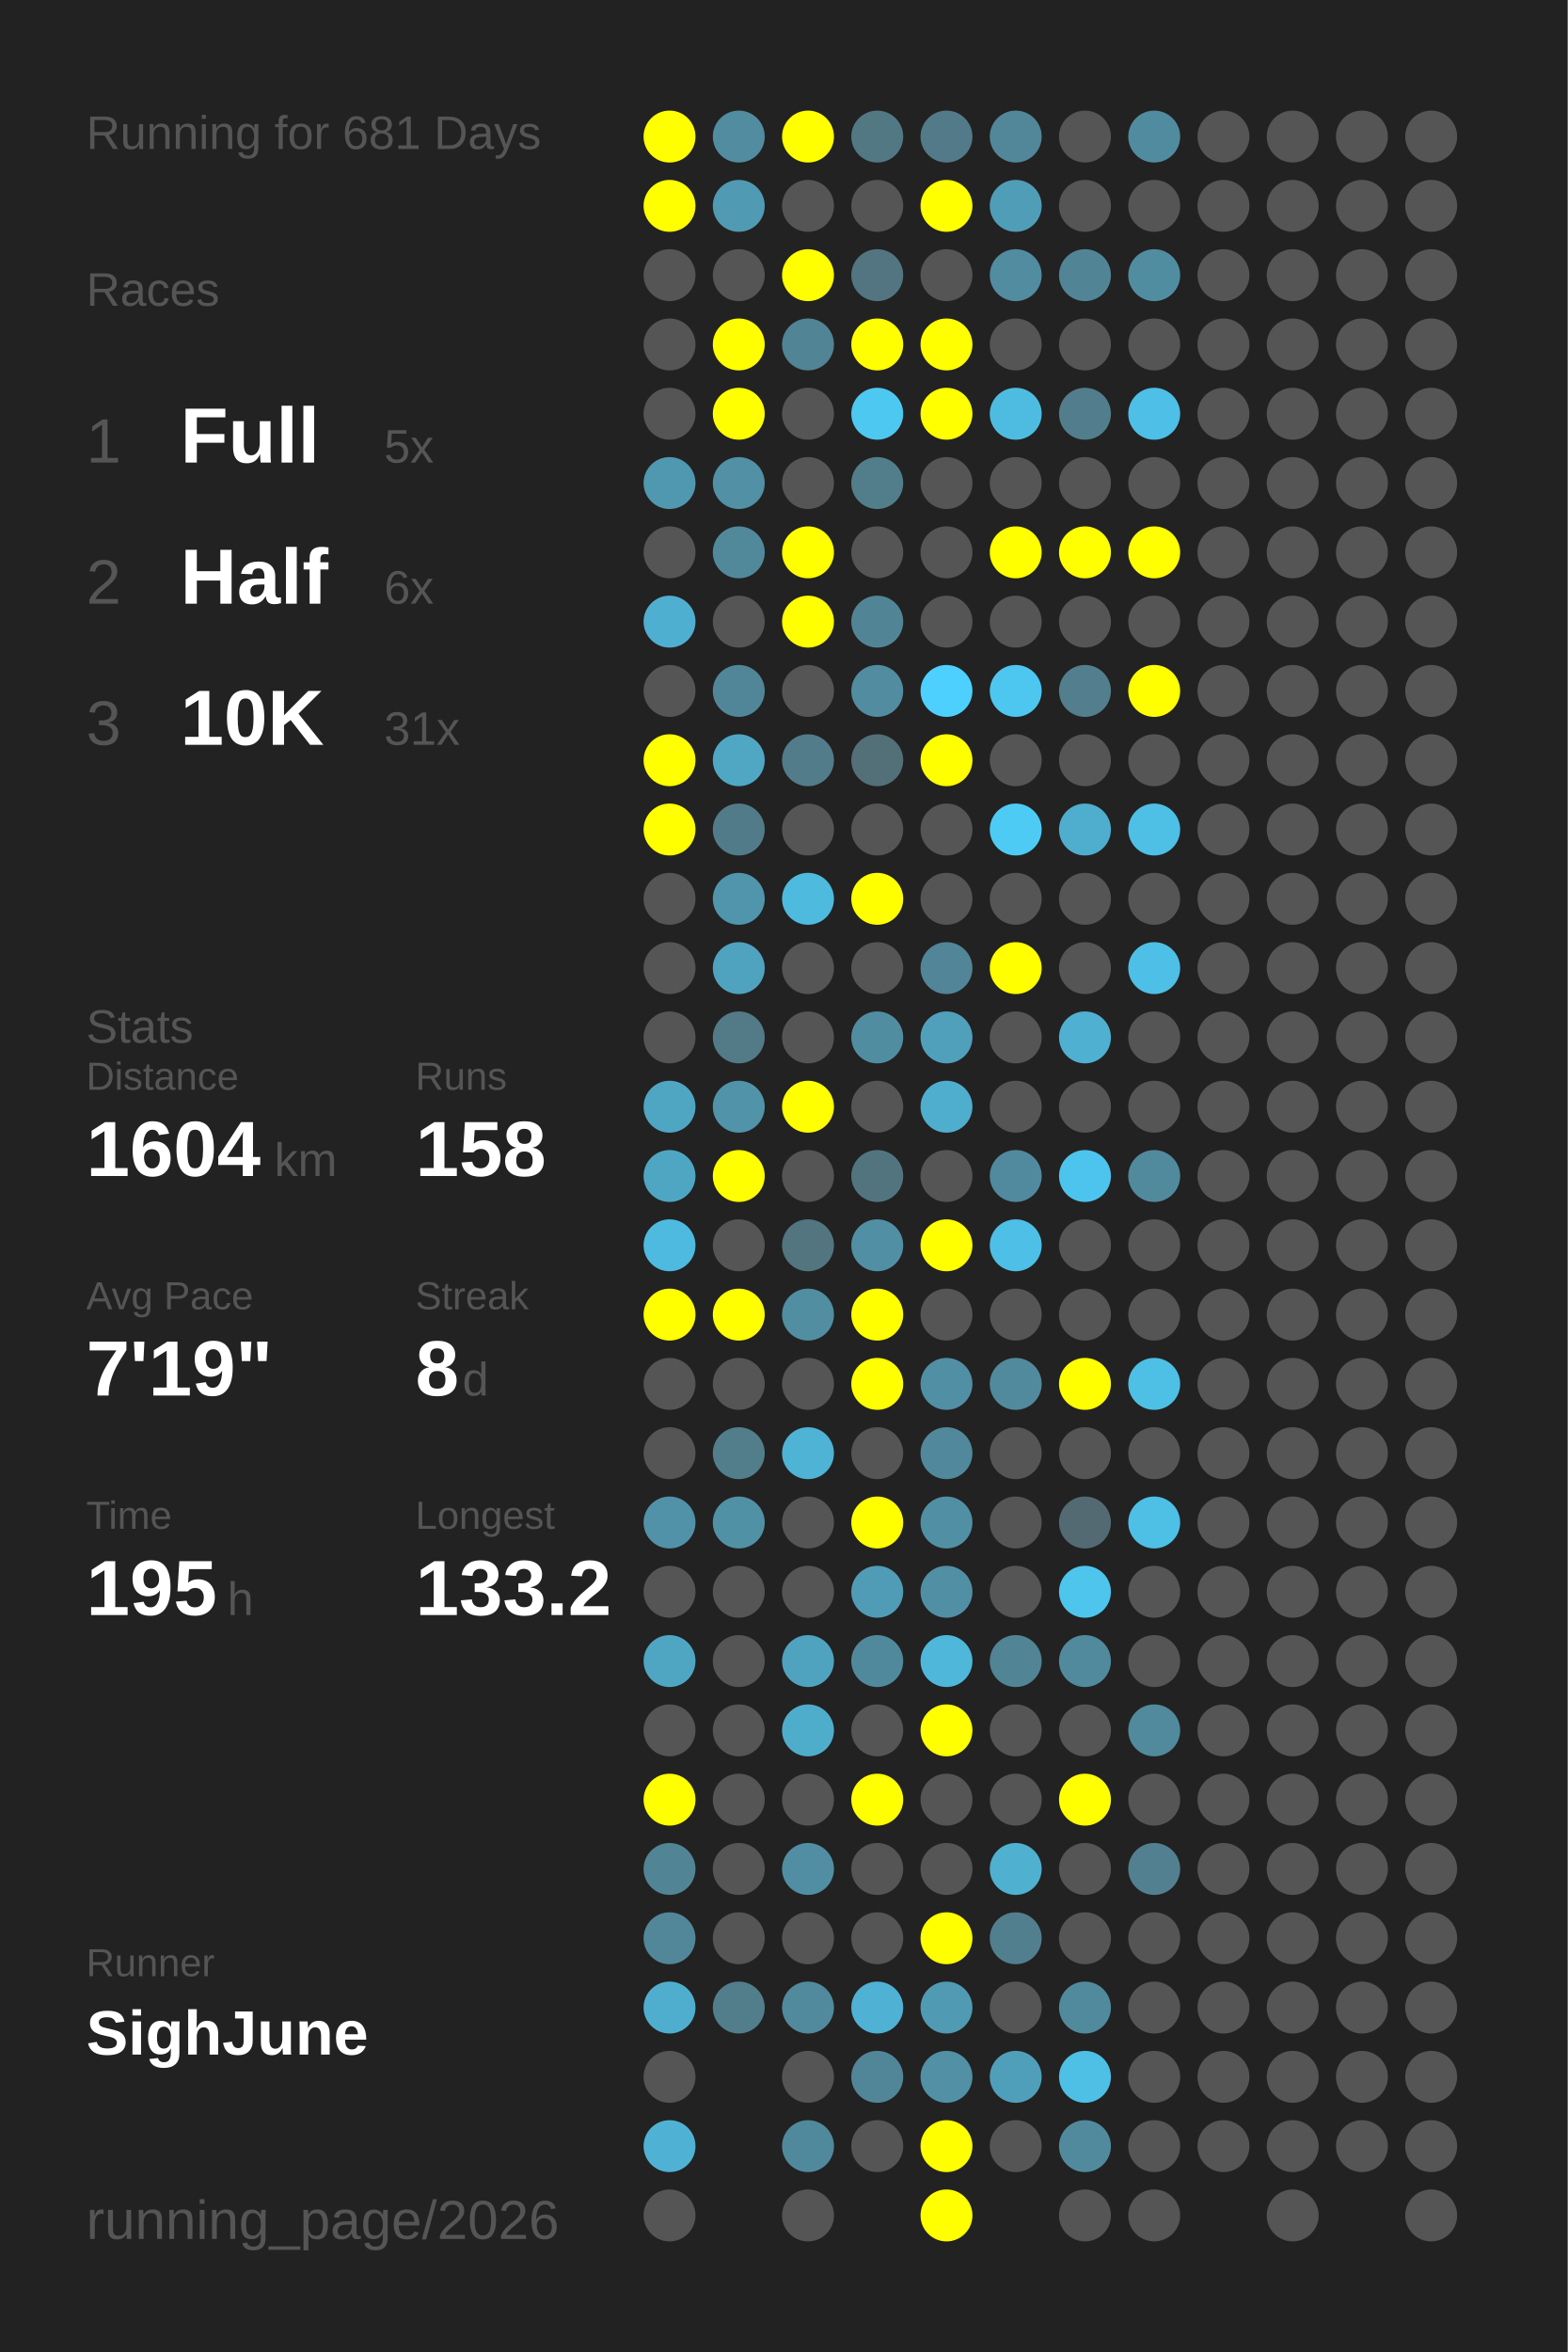
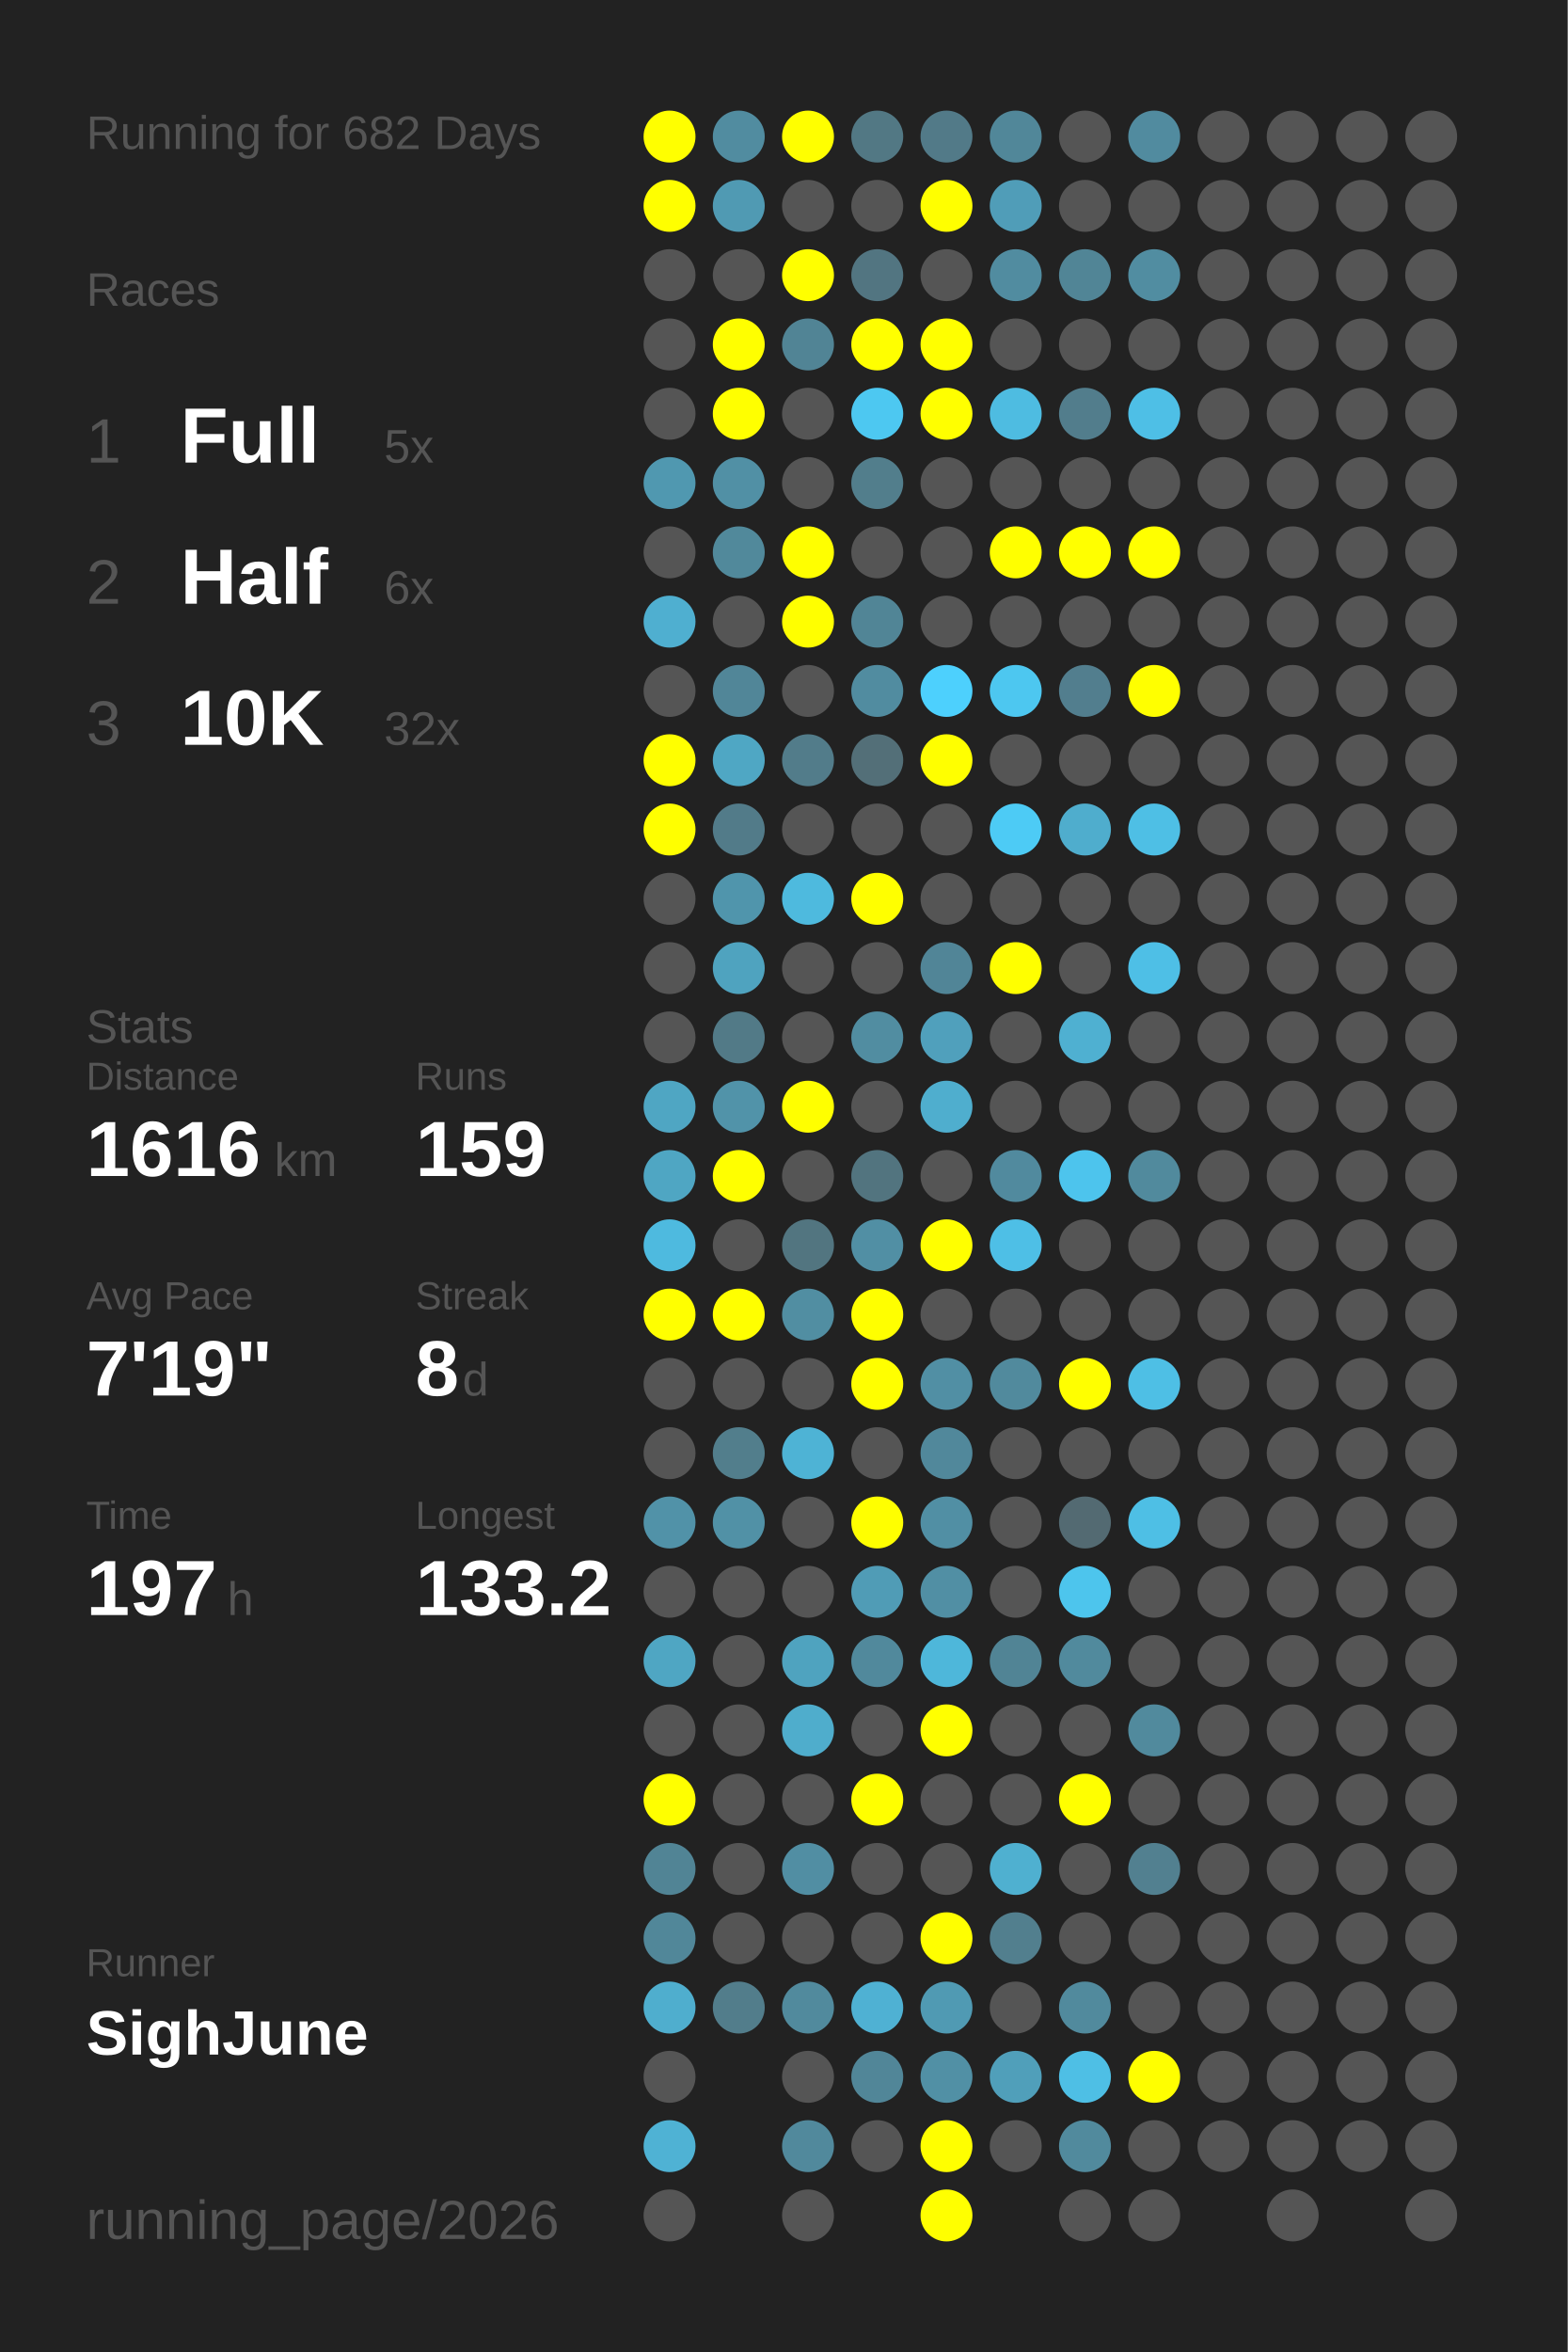
<svg xmlns="http://www.w3.org/2000/svg" baseProfile="full" height="300mm" version="1.1" viewBox="0,0,200,300" width="200mm">
  <defs />
  <rect fill="#222222" height="300" width="200" x="0" y="0" />
-   <text fill="#555555" style="font-size:6px; font-family:Arial;" x="11" y="19">Running for 681 Days</text>
+   <text fill="#555555" style="font-size:6px; font-family:Arial;" x="11" y="19">Running for 682 Days</text>
  <text fill="#555555" style="font-size:6px; font-family:Arial;" x="11" y="39">Races</text>
  <text fill="#555555" style="font-size:8px; font-family:Arial;" x="11" y="59">1</text>
  <text fill="#FFFFFF" style="font-size:10px; font-family:Arial; font-weight:bold;" x="23" y="59">Full</text>
  <text fill="#555555" style="font-size:6px; font-family:Arial;" x="49" y="59">5x</text>
  <text fill="#555555" style="font-size:8px; font-family:Arial;" x="11" y="77">2</text>
  <text fill="#FFFFFF" style="font-size:10px; font-family:Arial; font-weight:bold;" x="23" y="77">Half</text>
  <text fill="#555555" style="font-size:6px; font-family:Arial;" x="49" y="77">6x</text>
  <text fill="#555555" style="font-size:8px; font-family:Arial;" x="11" y="95">3</text>
  <text fill="#FFFFFF" style="font-size:10px; font-family:Arial; font-weight:bold;" x="23" y="95">10K</text>
-   <text fill="#555555" style="font-size:6px; font-family:Arial;" x="49" y="95">31x</text>
+   <text fill="#555555" style="font-size:6px; font-family:Arial;" x="49" y="95">32x</text>
  <text fill="#555555" style="font-size:6px; font-family:Arial;" x="11" y="133">Stats</text>
  <text fill="#555555" style="font-size:5px; font-family:Arial;" x="11" y="139">Distance</text>
-   <text fill="#FFFFFF" style="font-size:10px; font-family:Arial; font-weight:bold;" x="11" y="150">1604</text>
+   <text fill="#FFFFFF" style="font-size:10px; font-family:Arial; font-weight:bold;" x="11" y="150">1616</text>
  <text fill="#555555" style="font-size:6px; font-family:Arial;" x="35" y="150">km</text>
  <text fill="#555555" style="font-size:5px; font-family:Arial;" x="53" y="139">Runs</text>
-   <text fill="#FFFFFF" style="font-size:10px; font-family:Arial; font-weight:bold;" x="53" y="150">158</text>
+   <text fill="#FFFFFF" style="font-size:10px; font-family:Arial; font-weight:bold;" x="53" y="150">159</text>
  <text fill="#555555" style="font-size:5px; font-family:Arial;" x="11" y="167">Avg Pace</text>
  <text fill="#FFFFFF" style="font-size:10px; font-family:Arial; font-weight:bold;" x="11" y="178">7'19"</text>
  <text fill="#555555" style="font-size:5px; font-family:Arial;" x="53" y="167">Streak</text>
  <text fill="#FFFFFF" style="font-size:10px; font-family:Arial; font-weight:bold;" x="53" y="178">8</text>
  <text fill="#555555" style="font-size:6px; font-family:Arial;" x="59" y="178">d</text>
  <text fill="#555555" style="font-size:5px; font-family:Arial;" x="11" y="195">Time</text>
-   <text fill="#FFFFFF" style="font-size:10px; font-family:Arial; font-weight:bold;" x="11" y="206">195</text>
+   <text fill="#FFFFFF" style="font-size:10px; font-family:Arial; font-weight:bold;" x="11" y="206">197</text>
  <text fill="#555555" style="font-size:6px; font-family:Arial;" x="29" y="206">h</text>
  <text fill="#555555" style="font-size:5px; font-family:Arial;" x="53" y="195">Longest</text>
  <text fill="#FFFFFF" style="font-size:10px; font-family:Arial; font-weight:bold;" x="53" y="206">133.2</text>
  <text fill="#555555" style="font-size:5px; font-family:Arial;" x="11" y="252.065">Runner</text>
  <text fill="#FFFFFF" style="font-size:8px; font-family:Arial; font-weight:bold;" x="11" y="262.065">SighJune</text>
  <text fill="#555555" style="font-size:7px; font-family:Arial;" x="11" y="285.581">running_page/2026</text>
  <circle cx="85.417" cy="17.419" fill="#FFFF00" r="3.312" />
  <circle cx="85.417" cy="26.258" fill="#FFFF00" r="3.312" />
  <circle cx="85.417" cy="35.097" fill="#555555" r="3.312" />
  <circle cx="85.417" cy="43.935" fill="#555555" r="3.312" />
  <circle cx="85.417" cy="52.774" fill="#555555" r="3.312" />
  <circle cx="85.417" cy="61.613" fill="#5098b0" r="3.312" />
  <circle cx="85.417" cy="70.452" fill="#555555" r="3.312" />
  <circle cx="85.417" cy="79.29" fill="#4fafd0" r="3.312" />
  <circle cx="85.417" cy="88.129" fill="#555555" r="3.312" />
  <circle cx="85.417" cy="96.968" fill="#FFFF00" r="3.312" />
  <circle cx="85.417" cy="105.806" fill="#FFFF00" r="3.312" />
  <circle cx="85.417" cy="114.645" fill="#555555" r="3.312" />
  <circle cx="85.417" cy="123.484" fill="#555555" r="3.312" />
  <circle cx="85.417" cy="132.323" fill="#555555" r="3.312" />
  <circle cx="85.417" cy="141.161" fill="#4fa6c3" r="3.312" />
  <circle cx="85.417" cy="150" fill="#4fa6c3" r="3.312" />
  <circle cx="85.417" cy="158.839" fill="#4ebadf" r="3.312" />
  <circle cx="85.417" cy="167.677" fill="#FFFF00" r="3.312" />
  <circle cx="85.417" cy="176.516" fill="#555555" r="3.312" />
  <circle cx="85.417" cy="185.355" fill="#555555" r="3.312" />
  <circle cx="85.417" cy="194.194" fill="#5192a8" r="3.312" />
  <circle cx="85.417" cy="203.032" fill="#555555" r="3.312" />
  <circle cx="85.417" cy="211.871" fill="#4fa6c3" r="3.312" />
  <circle cx="85.417" cy="220.71" fill="#555555" r="3.312" />
  <circle cx="85.417" cy="229.548" fill="#FFFF00" r="3.312" />
  <circle cx="85.417" cy="238.387" fill="#518495" r="3.312" />
  <circle cx="85.417" cy="247.226" fill="#518799" r="3.312" />
  <circle cx="85.417" cy="256.065" fill="#4faece" r="3.312" />
  <circle cx="85.417" cy="264.903" fill="#555555" r="3.312" />
  <circle cx="85.417" cy="273.742" fill="#4fb2d4" r="3.312" />
  <circle cx="85.417" cy="282.581" fill="#555555" r="3.312" />
  <circle cx="94.25" cy="17.419" fill="#518ca0" r="3.312" />
  <circle cx="94.25" cy="26.258" fill="#509ab3" r="3.312" />
  <circle cx="94.25" cy="35.097" fill="#555555" r="3.312" />
  <circle cx="94.25" cy="43.935" fill="#FFFF00" r="3.312" />
  <circle cx="94.25" cy="52.774" fill="#FFFF00" r="3.312" />
  <circle cx="94.25" cy="61.613" fill="#5190a5" r="3.312" />
  <circle cx="94.25" cy="70.452" fill="#51899b" r="3.312" />
  <circle cx="94.25" cy="79.29" fill="#555555" r="3.312" />
  <circle cx="94.25" cy="88.129" fill="#518698" r="3.312" />
  <circle cx="94.25" cy="96.968" fill="#4fa7c4" r="3.312" />
  <circle cx="94.25" cy="105.806" fill="#527b89" r="3.312" />
  <circle cx="94.25" cy="114.645" fill="#5095ac" r="3.312" />
  <circle cx="94.25" cy="123.484" fill="#4fa3bf" r="3.312" />
  <circle cx="94.25" cy="132.323" fill="#527a87" r="3.312" />
  <circle cx="94.25" cy="141.161" fill="#5193a9" r="3.312" />
  <circle cx="94.25" cy="150" fill="#FFFF00" r="3.312" />
  <circle cx="94.25" cy="158.839" fill="#555555" r="3.312" />
  <circle cx="94.25" cy="167.677" fill="#FFFF00" r="3.312" />
  <circle cx="94.25" cy="176.516" fill="#555555" r="3.312" />
  <circle cx="94.25" cy="185.355" fill="#527e8c" r="3.312" />
  <circle cx="94.25" cy="194.194" fill="#5191a6" r="3.312" />
  <circle cx="94.25" cy="203.032" fill="#555555" r="3.312" />
  <circle cx="94.25" cy="211.871" fill="#555555" r="3.312" />
  <circle cx="94.25" cy="220.71" fill="#555555" r="3.312" />
  <circle cx="94.25" cy="229.548" fill="#555555" r="3.312" />
  <circle cx="94.25" cy="238.387" fill="#555555" r="3.312" />
  <circle cx="94.25" cy="247.226" fill="#555555" r="3.312" />
  <circle cx="94.25" cy="256.065" fill="#527d8b" r="3.312" />
  <circle cx="103.083" cy="17.419" fill="#FFFF00" r="3.312" />
  <circle cx="103.083" cy="26.258" fill="#555555" r="3.312" />
  <circle cx="103.083" cy="35.097" fill="#FFFF00" r="3.312" />
  <circle cx="103.083" cy="43.935" fill="#518495" r="3.312" />
  <circle cx="103.083" cy="52.774" fill="#555555" r="3.312" />
  <circle cx="103.083" cy="61.613" fill="#555555" r="3.312" />
  <circle cx="103.083" cy="70.452" fill="#FFFF00" r="3.312" />
  <circle cx="103.083" cy="79.29" fill="#FFFF00" r="3.312" />
  <circle cx="103.083" cy="88.129" fill="#555555" r="3.312" />
  <circle cx="103.083" cy="96.968" fill="#527c8a" r="3.312" />
  <circle cx="103.083" cy="105.806" fill="#555555" r="3.312" />
  <circle cx="103.083" cy="114.645" fill="#4ebade" r="3.312" />
  <circle cx="103.083" cy="123.484" fill="#555555" r="3.312" />
  <circle cx="103.083" cy="132.323" fill="#555555" r="3.312" />
  <circle cx="103.083" cy="141.161" fill="#FFFF00" r="3.312" />
  <circle cx="103.083" cy="150" fill="#555555" r="3.312" />
  <circle cx="103.083" cy="158.839" fill="#527580" r="3.312" />
  <circle cx="103.083" cy="167.677" fill="#518ea2" r="3.312" />
  <circle cx="103.083" cy="176.516" fill="#555555" r="3.312" />
  <circle cx="103.083" cy="185.355" fill="#4eb3d5" r="3.312" />
  <circle cx="103.083" cy="194.194" fill="#555555" r="3.312" />
  <circle cx="103.083" cy="203.032" fill="#555555" r="3.312" />
  <circle cx="103.083" cy="211.871" fill="#4fa3bf" r="3.312" />
  <circle cx="103.083" cy="220.71" fill="#4fadcc" r="3.312" />
  <circle cx="103.083" cy="229.548" fill="#555555" r="3.312" />
  <circle cx="103.083" cy="238.387" fill="#518ea3" r="3.312" />
  <circle cx="103.083" cy="247.226" fill="#555555" r="3.312" />
  <circle cx="103.083" cy="256.065" fill="#518a9d" r="3.312" />
  <circle cx="103.083" cy="264.903" fill="#555555" r="3.312" />
  <circle cx="103.083" cy="273.742" fill="#51899c" r="3.312" />
  <circle cx="103.083" cy="282.581" fill="#555555" r="3.312" />
  <circle cx="111.917" cy="17.419" fill="#527884" r="3.312" />
  <circle cx="111.917" cy="26.258" fill="#555555" r="3.312" />
  <circle cx="111.917" cy="35.097" fill="#527581" r="3.312" />
  <circle cx="111.917" cy="43.935" fill="#FFFF00" r="3.312" />
  <circle cx="111.917" cy="52.774" fill="#4dc8f1" r="3.312" />
  <circle cx="111.917" cy="61.613" fill="#527e8c" r="3.312" />
  <circle cx="111.917" cy="70.452" fill="#555555" r="3.312" />
  <circle cx="111.917" cy="79.29" fill="#518596" r="3.312" />
  <circle cx="111.917" cy="88.129" fill="#518ca0" r="3.312" />
  <circle cx="111.917" cy="96.968" fill="#536f78" r="3.312" />
  <circle cx="111.917" cy="105.806" fill="#555555" r="3.312" />
  <circle cx="111.917" cy="114.645" fill="#FFFF00" r="3.312" />
  <circle cx="111.917" cy="123.484" fill="#555555" r="3.312" />
  <circle cx="111.917" cy="132.323" fill="#518da1" r="3.312" />
  <circle cx="111.917" cy="141.161" fill="#555555" r="3.312" />
  <circle cx="111.917" cy="150" fill="#52747f" r="3.312" />
  <circle cx="111.917" cy="158.839" fill="#518fa4" r="3.312" />
  <circle cx="111.917" cy="167.677" fill="#FFFF00" r="3.312" />
  <circle cx="111.917" cy="176.516" fill="#FFFF00" r="3.312" />
  <circle cx="111.917" cy="185.355" fill="#555555" r="3.312" />
  <circle cx="111.917" cy="194.194" fill="#FFFF00" r="3.312" />
  <circle cx="111.917" cy="203.032" fill="#509cb6" r="3.312" />
  <circle cx="111.917" cy="211.871" fill="#51899c" r="3.312" />
  <circle cx="111.917" cy="220.71" fill="#555555" r="3.312" />
  <circle cx="111.917" cy="229.548" fill="#FFFF00" r="3.312" />
  <circle cx="111.917" cy="238.387" fill="#555555" r="3.312" />
  <circle cx="111.917" cy="247.226" fill="#555555" r="3.312" />
  <circle cx="111.917" cy="256.065" fill="#4fb1d3" r="3.312" />
  <circle cx="111.917" cy="264.903" fill="#518698" r="3.312" />
  <circle cx="111.917" cy="273.742" fill="#555555" r="3.312" />
  <circle cx="120.75" cy="17.419" fill="#527a88" r="3.312" />
  <circle cx="120.75" cy="26.258" fill="#FFFF00" r="3.312" />
  <circle cx="120.75" cy="35.097" fill="#555555" r="3.312" />
  <circle cx="120.75" cy="43.935" fill="#FFFF00" r="3.312" />
  <circle cx="120.75" cy="52.774" fill="#FFFF00" r="3.312" />
  <circle cx="120.75" cy="61.613" fill="#555555" r="3.312" />
  <circle cx="120.75" cy="70.452" fill="#555555" r="3.312" />
  <circle cx="120.75" cy="79.29" fill="#555555" r="3.312" />
  <circle cx="120.75" cy="88.129" fill="#4dd0fd" r="3.312" />
  <circle cx="120.75" cy="96.968" fill="#FFFF00" r="3.312" />
  <circle cx="120.75" cy="105.806" fill="#555555" r="3.312" />
  <circle cx="120.75" cy="114.645" fill="#555555" r="3.312" />
  <circle cx="120.75" cy="123.484" fill="#518597" r="3.312" />
  <circle cx="120.75" cy="132.323" fill="#50a0bc" r="3.312" />
  <circle cx="120.75" cy="141.161" fill="#4faece" r="3.312" />
  <circle cx="120.75" cy="150" fill="#555555" r="3.312" />
  <circle cx="120.75" cy="158.839" fill="#FFFF00" r="3.312" />
  <circle cx="120.75" cy="167.677" fill="#555555" r="3.312" />
  <circle cx="120.75" cy="176.516" fill="#518fa4" r="3.312" />
  <circle cx="120.75" cy="185.355" fill="#51889b" r="3.312" />
  <circle cx="120.75" cy="194.194" fill="#518fa4" r="3.312" />
  <circle cx="120.75" cy="203.032" fill="#518fa4" r="3.312" />
  <circle cx="120.75" cy="211.871" fill="#4eb7da" r="3.312" />
  <circle cx="120.75" cy="220.71" fill="#FFFF00" r="3.312" />
  <circle cx="120.75" cy="229.548" fill="#555555" r="3.312" />
  <circle cx="120.75" cy="238.387" fill="#555555" r="3.312" />
  <circle cx="120.75" cy="247.226" fill="#FFFF00" r="3.312" />
  <circle cx="120.75" cy="256.065" fill="#509ab3" r="3.312" />
  <circle cx="120.75" cy="264.903" fill="#5190a5" r="3.312" />
  <circle cx="120.75" cy="273.742" fill="#FFFF00" r="3.312" />
  <circle cx="120.75" cy="282.581" fill="#FFFF00" r="3.312" />
  <circle cx="129.583" cy="17.419" fill="#518799" r="3.312" />
  <circle cx="129.583" cy="26.258" fill="#509db8" r="3.312" />
  <circle cx="129.583" cy="35.097" fill="#518ca0" r="3.312" />
  <circle cx="129.583" cy="43.935" fill="#555555" r="3.312" />
  <circle cx="129.583" cy="52.774" fill="#4ebce1" r="3.312" />
  <circle cx="129.583" cy="61.613" fill="#555555" r="3.312" />
  <circle cx="129.583" cy="70.452" fill="#FFFF00" r="3.312" />
  <circle cx="129.583" cy="79.29" fill="#555555" r="3.312" />
  <circle cx="129.583" cy="88.129" fill="#4dc7f0" r="3.312" />
  <circle cx="129.583" cy="96.968" fill="#555555" r="3.312" />
  <circle cx="129.583" cy="105.806" fill="#4dcbf5" r="3.312" />
  <circle cx="129.583" cy="114.645" fill="#555555" r="3.312" />
  <circle cx="129.583" cy="123.484" fill="#FFFF00" r="3.312" />
  <circle cx="129.583" cy="132.323" fill="#555555" r="3.312" />
  <circle cx="129.583" cy="141.161" fill="#555555" r="3.312" />
  <circle cx="129.583" cy="150" fill="#518a9e" r="3.312" />
  <circle cx="129.583" cy="158.839" fill="#4ebfe6" r="3.312" />
  <circle cx="129.583" cy="167.677" fill="#555555" r="3.312" />
  <circle cx="129.583" cy="176.516" fill="#518a9d" r="3.312" />
  <circle cx="129.583" cy="185.355" fill="#555555" r="3.312" />
  <circle cx="129.583" cy="194.194" fill="#555555" r="3.312" />
  <circle cx="129.583" cy="203.032" fill="#555555" r="3.312" />
  <circle cx="129.583" cy="211.871" fill="#518495" r="3.312" />
  <circle cx="129.583" cy="220.71" fill="#555555" r="3.312" />
  <circle cx="129.583" cy="229.548" fill="#555555" r="3.312" />
  <circle cx="129.583" cy="238.387" fill="#4fb0d0" r="3.312" />
  <circle cx="129.583" cy="247.226" fill="#527f8e" r="3.312" />
  <circle cx="129.583" cy="256.065" fill="#555555" r="3.312" />
  <circle cx="129.583" cy="264.903" fill="#509fba" r="3.312" />
  <circle cx="129.583" cy="273.742" fill="#555555" r="3.312" />
  <circle cx="138.417" cy="17.419" fill="#555555" r="3.312" />
  <circle cx="138.417" cy="26.258" fill="#555555" r="3.312" />
  <circle cx="138.417" cy="35.097" fill="#518596" r="3.312" />
  <circle cx="138.417" cy="43.935" fill="#555555" r="3.312" />
  <circle cx="138.417" cy="52.774" fill="#527d8c" r="3.312" />
  <circle cx="138.417" cy="61.613" fill="#555555" r="3.312" />
  <circle cx="138.417" cy="70.452" fill="#FFFF00" r="3.312" />
  <circle cx="138.417" cy="79.29" fill="#555555" r="3.312" />
  <circle cx="138.417" cy="88.129" fill="#527e8e" r="3.312" />
  <circle cx="138.417" cy="96.968" fill="#555555" r="3.312" />
  <circle cx="138.417" cy="105.806" fill="#4fadcd" r="3.312" />
  <circle cx="138.417" cy="114.645" fill="#555555" r="3.312" />
  <circle cx="138.417" cy="123.484" fill="#555555" r="3.312" />
  <circle cx="138.417" cy="132.323" fill="#4fb0d1" r="3.312" />
  <circle cx="138.417" cy="141.161" fill="#555555" r="3.312" />
  <circle cx="138.417" cy="150" fill="#4dc4ed" r="3.312" />
  <circle cx="138.417" cy="158.839" fill="#555555" r="3.312" />
  <circle cx="138.417" cy="167.677" fill="#555555" r="3.312" />
  <circle cx="138.417" cy="176.516" fill="#FFFF00" r="3.312" />
  <circle cx="138.417" cy="185.355" fill="#555555" r="3.312" />
  <circle cx="138.417" cy="194.194" fill="#536a72" r="3.312" />
  <circle cx="138.417" cy="203.032" fill="#4dc5ed" r="3.312" />
  <circle cx="138.417" cy="211.871" fill="#518a9d" r="3.312" />
  <circle cx="138.417" cy="220.71" fill="#555555" r="3.312" />
  <circle cx="138.417" cy="229.548" fill="#FFFF00" r="3.312" />
  <circle cx="138.417" cy="238.387" fill="#555555" r="3.312" />
  <circle cx="138.417" cy="247.226" fill="#555555" r="3.312" />
  <circle cx="138.417" cy="256.065" fill="#518a9d" r="3.312" />
  <circle cx="138.417" cy="264.903" fill="#4ebfe5" r="3.312" />
  <circle cx="138.417" cy="273.742" fill="#518a9d" r="3.312" />
  <circle cx="138.417" cy="282.581" fill="#555555" r="3.312" />
  <circle cx="147.25" cy="17.419" fill="#518b9f" r="3.312" />
  <circle cx="147.25" cy="26.258" fill="#555555" r="3.312" />
  <circle cx="147.25" cy="35.097" fill="#518da1" r="3.312" />
  <circle cx="147.25" cy="43.935" fill="#555555" r="3.312" />
  <circle cx="147.25" cy="52.774" fill="#4ebfe6" r="3.312" />
  <circle cx="147.25" cy="61.613" fill="#555555" r="3.312" />
  <circle cx="147.25" cy="70.452" fill="#FFFF00" r="3.312" />
  <circle cx="147.25" cy="79.29" fill="#555555" r="3.312" />
  <circle cx="147.25" cy="88.129" fill="#FFFF00" r="3.312" />
  <circle cx="147.25" cy="96.968" fill="#555555" r="3.312" />
  <circle cx="147.25" cy="105.806" fill="#4ebfe5" r="3.312" />
  <circle cx="147.25" cy="114.645" fill="#555555" r="3.312" />
  <circle cx="147.25" cy="123.484" fill="#4ebfe6" r="3.312" />
  <circle cx="147.25" cy="132.323" fill="#555555" r="3.312" />
  <circle cx="147.25" cy="141.161" fill="#555555" r="3.312" />
  <circle cx="147.25" cy="150" fill="#518a9d" r="3.312" />
  <circle cx="147.25" cy="158.839" fill="#555555" r="3.312" />
  <circle cx="147.25" cy="167.677" fill="#555555" r="3.312" />
  <circle cx="147.25" cy="176.516" fill="#4ebfe5" r="3.312" />
  <circle cx="147.25" cy="185.355" fill="#555555" r="3.312" />
  <circle cx="147.25" cy="194.194" fill="#4ebfe5" r="3.312" />
  <circle cx="147.25" cy="203.032" fill="#555555" r="3.312" />
  <circle cx="147.25" cy="211.871" fill="#555555" r="3.312" />
  <circle cx="147.25" cy="220.71" fill="#518a9d" r="3.312" />
  <circle cx="147.25" cy="229.548" fill="#555555" r="3.312" />
  <circle cx="147.25" cy="238.387" fill="#528090" r="3.312" />
  <circle cx="147.25" cy="247.226" fill="#555555" r="3.312" />
  <circle cx="147.25" cy="256.065" fill="#555555" r="3.312" />
-   <circle cx="147.25" cy="264.903" fill="#555555" r="3.312" />
+   <circle cx="147.25" cy="264.903" fill="#FFFF00" r="3.312" />
  <circle cx="147.25" cy="273.742" fill="#555555" r="3.312" />
  <circle cx="147.25" cy="282.581" fill="#555555" r="3.312" />
  <circle cx="156.083" cy="17.419" fill="#555555" r="3.312" />
  <circle cx="156.083" cy="26.258" fill="#555555" r="3.312" />
  <circle cx="156.083" cy="35.097" fill="#555555" r="3.312" />
  <circle cx="156.083" cy="43.935" fill="#555555" r="3.312" />
  <circle cx="156.083" cy="52.774" fill="#555555" r="3.312" />
  <circle cx="156.083" cy="61.613" fill="#555555" r="3.312" />
  <circle cx="156.083" cy="70.452" fill="#555555" r="3.312" />
  <circle cx="156.083" cy="79.29" fill="#555555" r="3.312" />
  <circle cx="156.083" cy="88.129" fill="#555555" r="3.312" />
  <circle cx="156.083" cy="96.968" fill="#555555" r="3.312" />
  <circle cx="156.083" cy="105.806" fill="#555555" r="3.312" />
  <circle cx="156.083" cy="114.645" fill="#555555" r="3.312" />
  <circle cx="156.083" cy="123.484" fill="#555555" r="3.312" />
  <circle cx="156.083" cy="132.323" fill="#555555" r="3.312" />
  <circle cx="156.083" cy="141.161" fill="#555555" r="3.312" />
  <circle cx="156.083" cy="150" fill="#555555" r="3.312" />
  <circle cx="156.083" cy="158.839" fill="#555555" r="3.312" />
  <circle cx="156.083" cy="167.677" fill="#555555" r="3.312" />
  <circle cx="156.083" cy="176.516" fill="#555555" r="3.312" />
  <circle cx="156.083" cy="185.355" fill="#555555" r="3.312" />
  <circle cx="156.083" cy="194.194" fill="#555555" r="3.312" />
  <circle cx="156.083" cy="203.032" fill="#555555" r="3.312" />
  <circle cx="156.083" cy="211.871" fill="#555555" r="3.312" />
  <circle cx="156.083" cy="220.71" fill="#555555" r="3.312" />
  <circle cx="156.083" cy="229.548" fill="#555555" r="3.312" />
  <circle cx="156.083" cy="238.387" fill="#555555" r="3.312" />
  <circle cx="156.083" cy="247.226" fill="#555555" r="3.312" />
  <circle cx="156.083" cy="256.065" fill="#555555" r="3.312" />
  <circle cx="156.083" cy="264.903" fill="#555555" r="3.312" />
  <circle cx="156.083" cy="273.742" fill="#555555" r="3.312" />
  <circle cx="164.917" cy="17.419" fill="#555555" r="3.312" />
  <circle cx="164.917" cy="26.258" fill="#555555" r="3.312" />
  <circle cx="164.917" cy="35.097" fill="#555555" r="3.312" />
  <circle cx="164.917" cy="43.935" fill="#555555" r="3.312" />
  <circle cx="164.917" cy="52.774" fill="#555555" r="3.312" />
  <circle cx="164.917" cy="61.613" fill="#555555" r="3.312" />
  <circle cx="164.917" cy="70.452" fill="#555555" r="3.312" />
  <circle cx="164.917" cy="79.29" fill="#555555" r="3.312" />
  <circle cx="164.917" cy="88.129" fill="#555555" r="3.312" />
  <circle cx="164.917" cy="96.968" fill="#555555" r="3.312" />
  <circle cx="164.917" cy="105.806" fill="#555555" r="3.312" />
  <circle cx="164.917" cy="114.645" fill="#555555" r="3.312" />
  <circle cx="164.917" cy="123.484" fill="#555555" r="3.312" />
  <circle cx="164.917" cy="132.323" fill="#555555" r="3.312" />
  <circle cx="164.917" cy="141.161" fill="#555555" r="3.312" />
  <circle cx="164.917" cy="150" fill="#555555" r="3.312" />
  <circle cx="164.917" cy="158.839" fill="#555555" r="3.312" />
  <circle cx="164.917" cy="167.677" fill="#555555" r="3.312" />
  <circle cx="164.917" cy="176.516" fill="#555555" r="3.312" />
  <circle cx="164.917" cy="185.355" fill="#555555" r="3.312" />
  <circle cx="164.917" cy="194.194" fill="#555555" r="3.312" />
  <circle cx="164.917" cy="203.032" fill="#555555" r="3.312" />
  <circle cx="164.917" cy="211.871" fill="#555555" r="3.312" />
  <circle cx="164.917" cy="220.71" fill="#555555" r="3.312" />
  <circle cx="164.917" cy="229.548" fill="#555555" r="3.312" />
  <circle cx="164.917" cy="238.387" fill="#555555" r="3.312" />
  <circle cx="164.917" cy="247.226" fill="#555555" r="3.312" />
  <circle cx="164.917" cy="256.065" fill="#555555" r="3.312" />
  <circle cx="164.917" cy="264.903" fill="#555555" r="3.312" />
  <circle cx="164.917" cy="273.742" fill="#555555" r="3.312" />
  <circle cx="164.917" cy="282.581" fill="#555555" r="3.312" />
  <circle cx="173.75" cy="17.419" fill="#555555" r="3.312" />
  <circle cx="173.75" cy="26.258" fill="#555555" r="3.312" />
  <circle cx="173.75" cy="35.097" fill="#555555" r="3.312" />
  <circle cx="173.75" cy="43.935" fill="#555555" r="3.312" />
  <circle cx="173.75" cy="52.774" fill="#555555" r="3.312" />
  <circle cx="173.75" cy="61.613" fill="#555555" r="3.312" />
  <circle cx="173.75" cy="70.452" fill="#555555" r="3.312" />
  <circle cx="173.75" cy="79.29" fill="#555555" r="3.312" />
  <circle cx="173.75" cy="88.129" fill="#555555" r="3.312" />
  <circle cx="173.75" cy="96.968" fill="#555555" r="3.312" />
  <circle cx="173.75" cy="105.806" fill="#555555" r="3.312" />
  <circle cx="173.75" cy="114.645" fill="#555555" r="3.312" />
  <circle cx="173.75" cy="123.484" fill="#555555" r="3.312" />
  <circle cx="173.75" cy="132.323" fill="#555555" r="3.312" />
  <circle cx="173.75" cy="141.161" fill="#555555" r="3.312" />
  <circle cx="173.75" cy="150" fill="#555555" r="3.312" />
  <circle cx="173.75" cy="158.839" fill="#555555" r="3.312" />
  <circle cx="173.75" cy="167.677" fill="#555555" r="3.312" />
  <circle cx="173.75" cy="176.516" fill="#555555" r="3.312" />
  <circle cx="173.75" cy="185.355" fill="#555555" r="3.312" />
  <circle cx="173.75" cy="194.194" fill="#555555" r="3.312" />
  <circle cx="173.75" cy="203.032" fill="#555555" r="3.312" />
  <circle cx="173.75" cy="211.871" fill="#555555" r="3.312" />
  <circle cx="173.75" cy="220.71" fill="#555555" r="3.312" />
  <circle cx="173.75" cy="229.548" fill="#555555" r="3.312" />
  <circle cx="173.75" cy="238.387" fill="#555555" r="3.312" />
  <circle cx="173.75" cy="247.226" fill="#555555" r="3.312" />
  <circle cx="173.75" cy="256.065" fill="#555555" r="3.312" />
  <circle cx="173.75" cy="264.903" fill="#555555" r="3.312" />
  <circle cx="173.75" cy="273.742" fill="#555555" r="3.312" />
  <circle cx="182.583" cy="17.419" fill="#555555" r="3.312" />
  <circle cx="182.583" cy="26.258" fill="#555555" r="3.312" />
  <circle cx="182.583" cy="35.097" fill="#555555" r="3.312" />
  <circle cx="182.583" cy="43.935" fill="#555555" r="3.312" />
  <circle cx="182.583" cy="52.774" fill="#555555" r="3.312" />
  <circle cx="182.583" cy="61.613" fill="#555555" r="3.312" />
  <circle cx="182.583" cy="70.452" fill="#555555" r="3.312" />
  <circle cx="182.583" cy="79.29" fill="#555555" r="3.312" />
  <circle cx="182.583" cy="88.129" fill="#555555" r="3.312" />
  <circle cx="182.583" cy="96.968" fill="#555555" r="3.312" />
  <circle cx="182.583" cy="105.806" fill="#555555" r="3.312" />
  <circle cx="182.583" cy="114.645" fill="#555555" r="3.312" />
  <circle cx="182.583" cy="123.484" fill="#555555" r="3.312" />
  <circle cx="182.583" cy="132.323" fill="#555555" r="3.312" />
  <circle cx="182.583" cy="141.161" fill="#555555" r="3.312" />
  <circle cx="182.583" cy="150" fill="#555555" r="3.312" />
  <circle cx="182.583" cy="158.839" fill="#555555" r="3.312" />
  <circle cx="182.583" cy="167.677" fill="#555555" r="3.312" />
  <circle cx="182.583" cy="176.516" fill="#555555" r="3.312" />
  <circle cx="182.583" cy="185.355" fill="#555555" r="3.312" />
  <circle cx="182.583" cy="194.194" fill="#555555" r="3.312" />
  <circle cx="182.583" cy="203.032" fill="#555555" r="3.312" />
  <circle cx="182.583" cy="211.871" fill="#555555" r="3.312" />
  <circle cx="182.583" cy="220.71" fill="#555555" r="3.312" />
  <circle cx="182.583" cy="229.548" fill="#555555" r="3.312" />
  <circle cx="182.583" cy="238.387" fill="#555555" r="3.312" />
  <circle cx="182.583" cy="247.226" fill="#555555" r="3.312" />
  <circle cx="182.583" cy="256.065" fill="#555555" r="3.312" />
  <circle cx="182.583" cy="264.903" fill="#555555" r="3.312" />
  <circle cx="182.583" cy="273.742" fill="#555555" r="3.312" />
  <circle cx="182.583" cy="282.581" fill="#555555" r="3.312" />
</svg>
